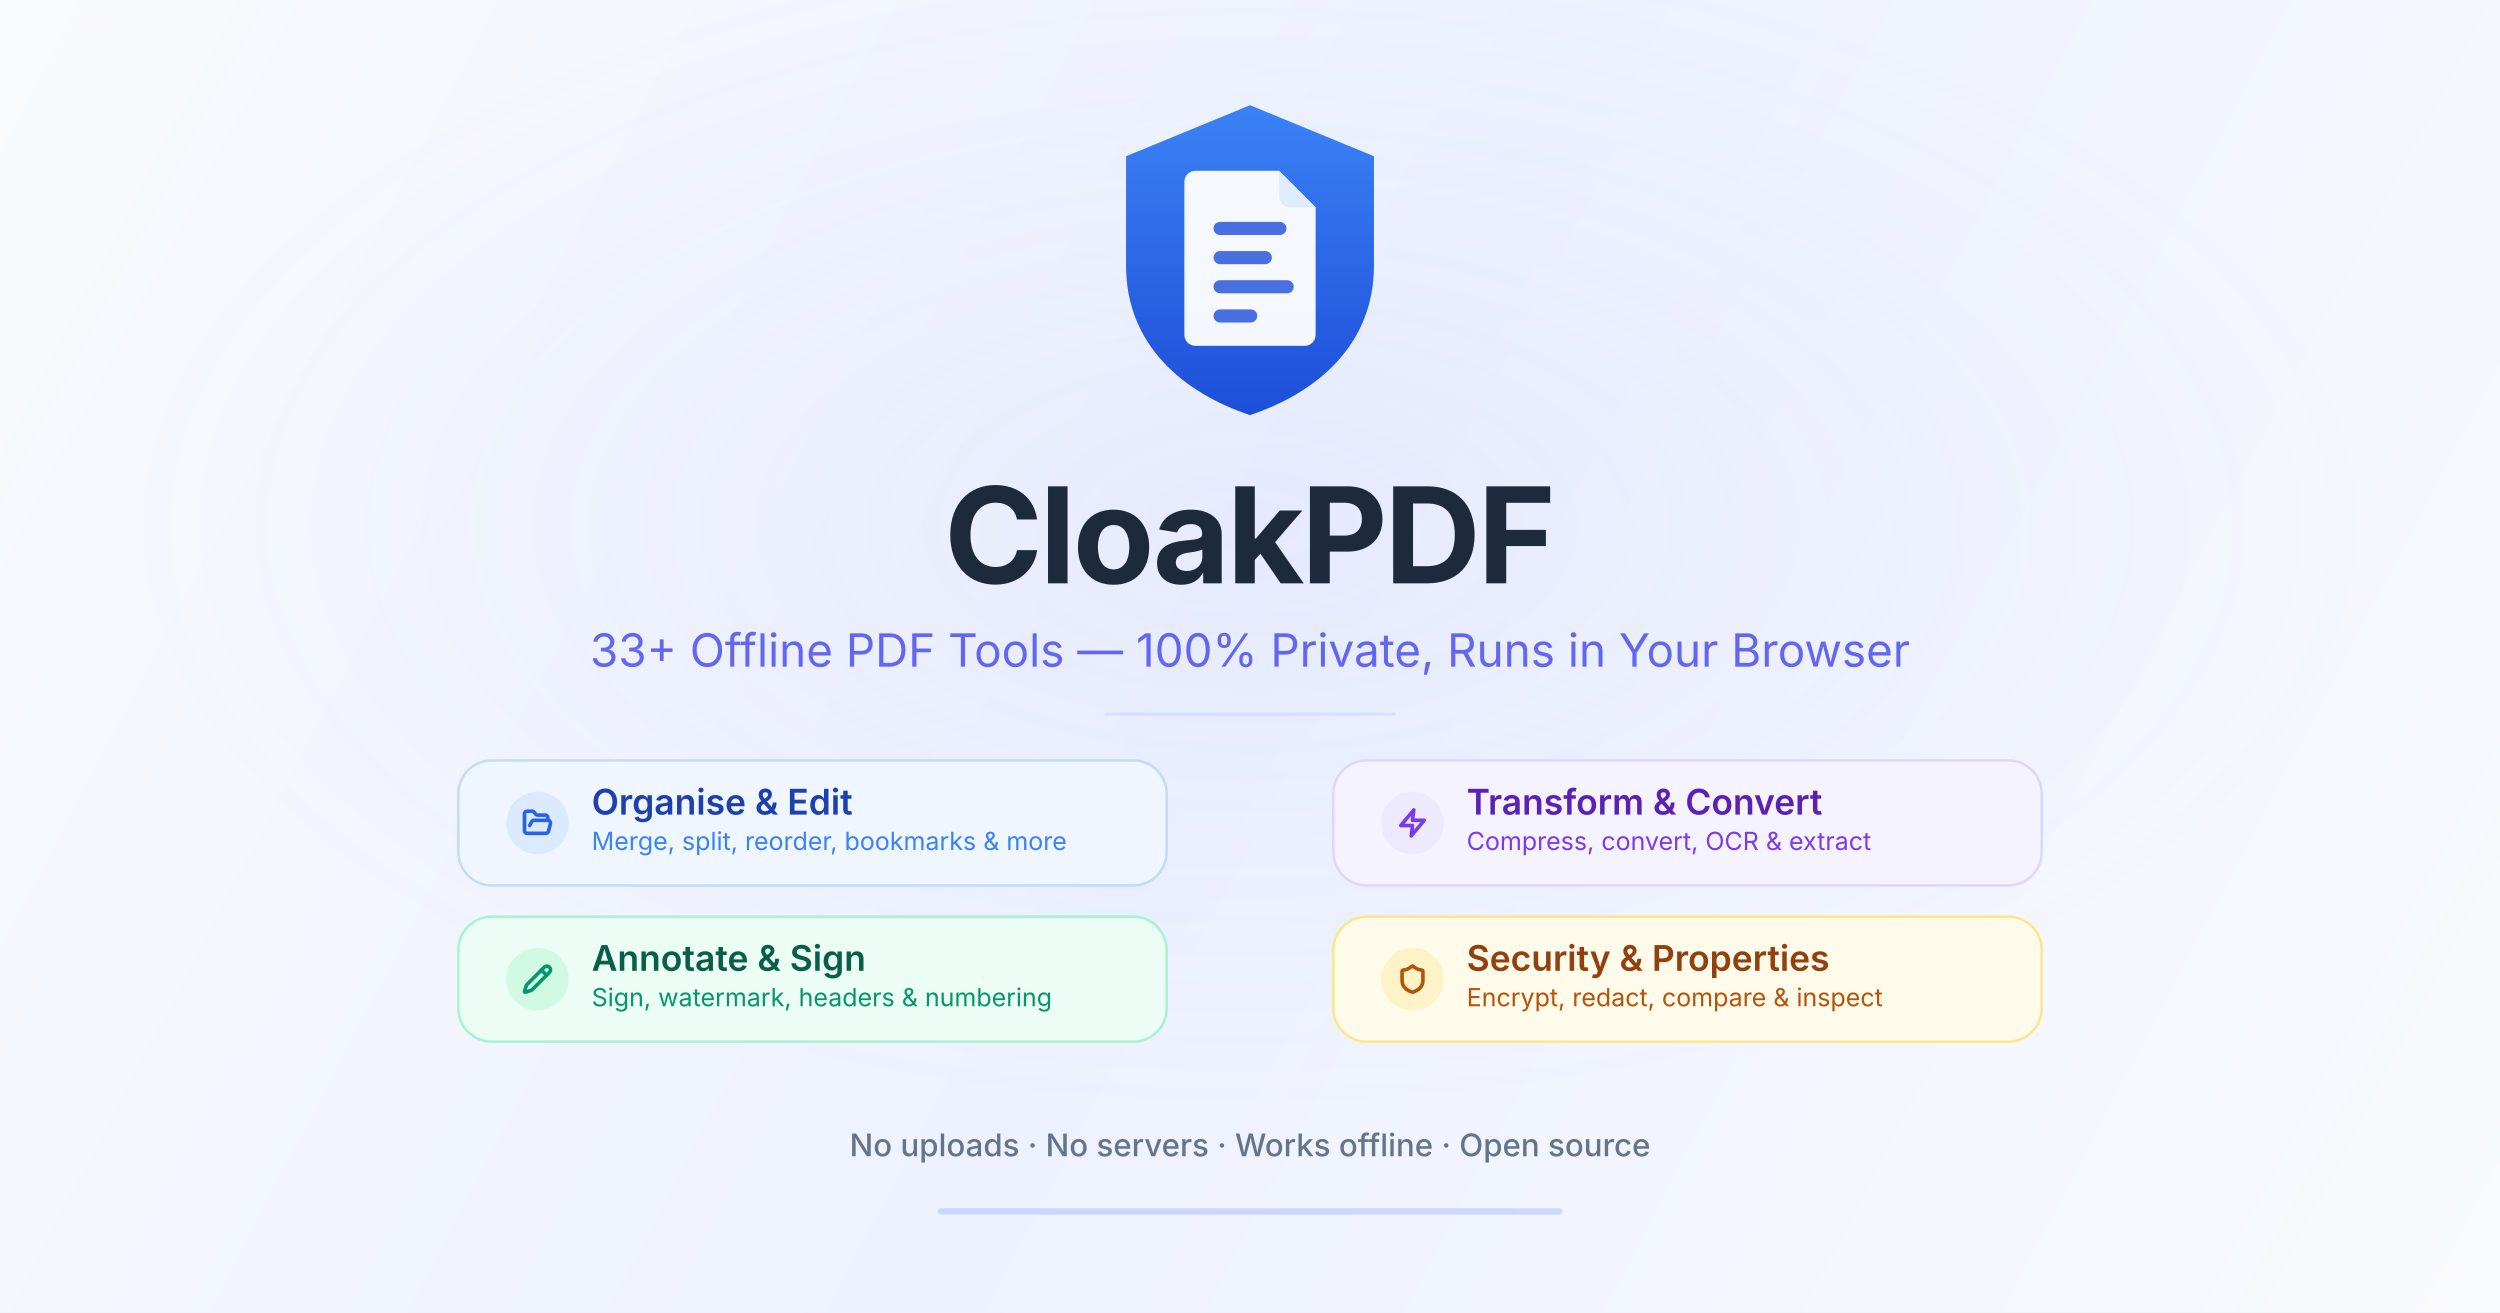
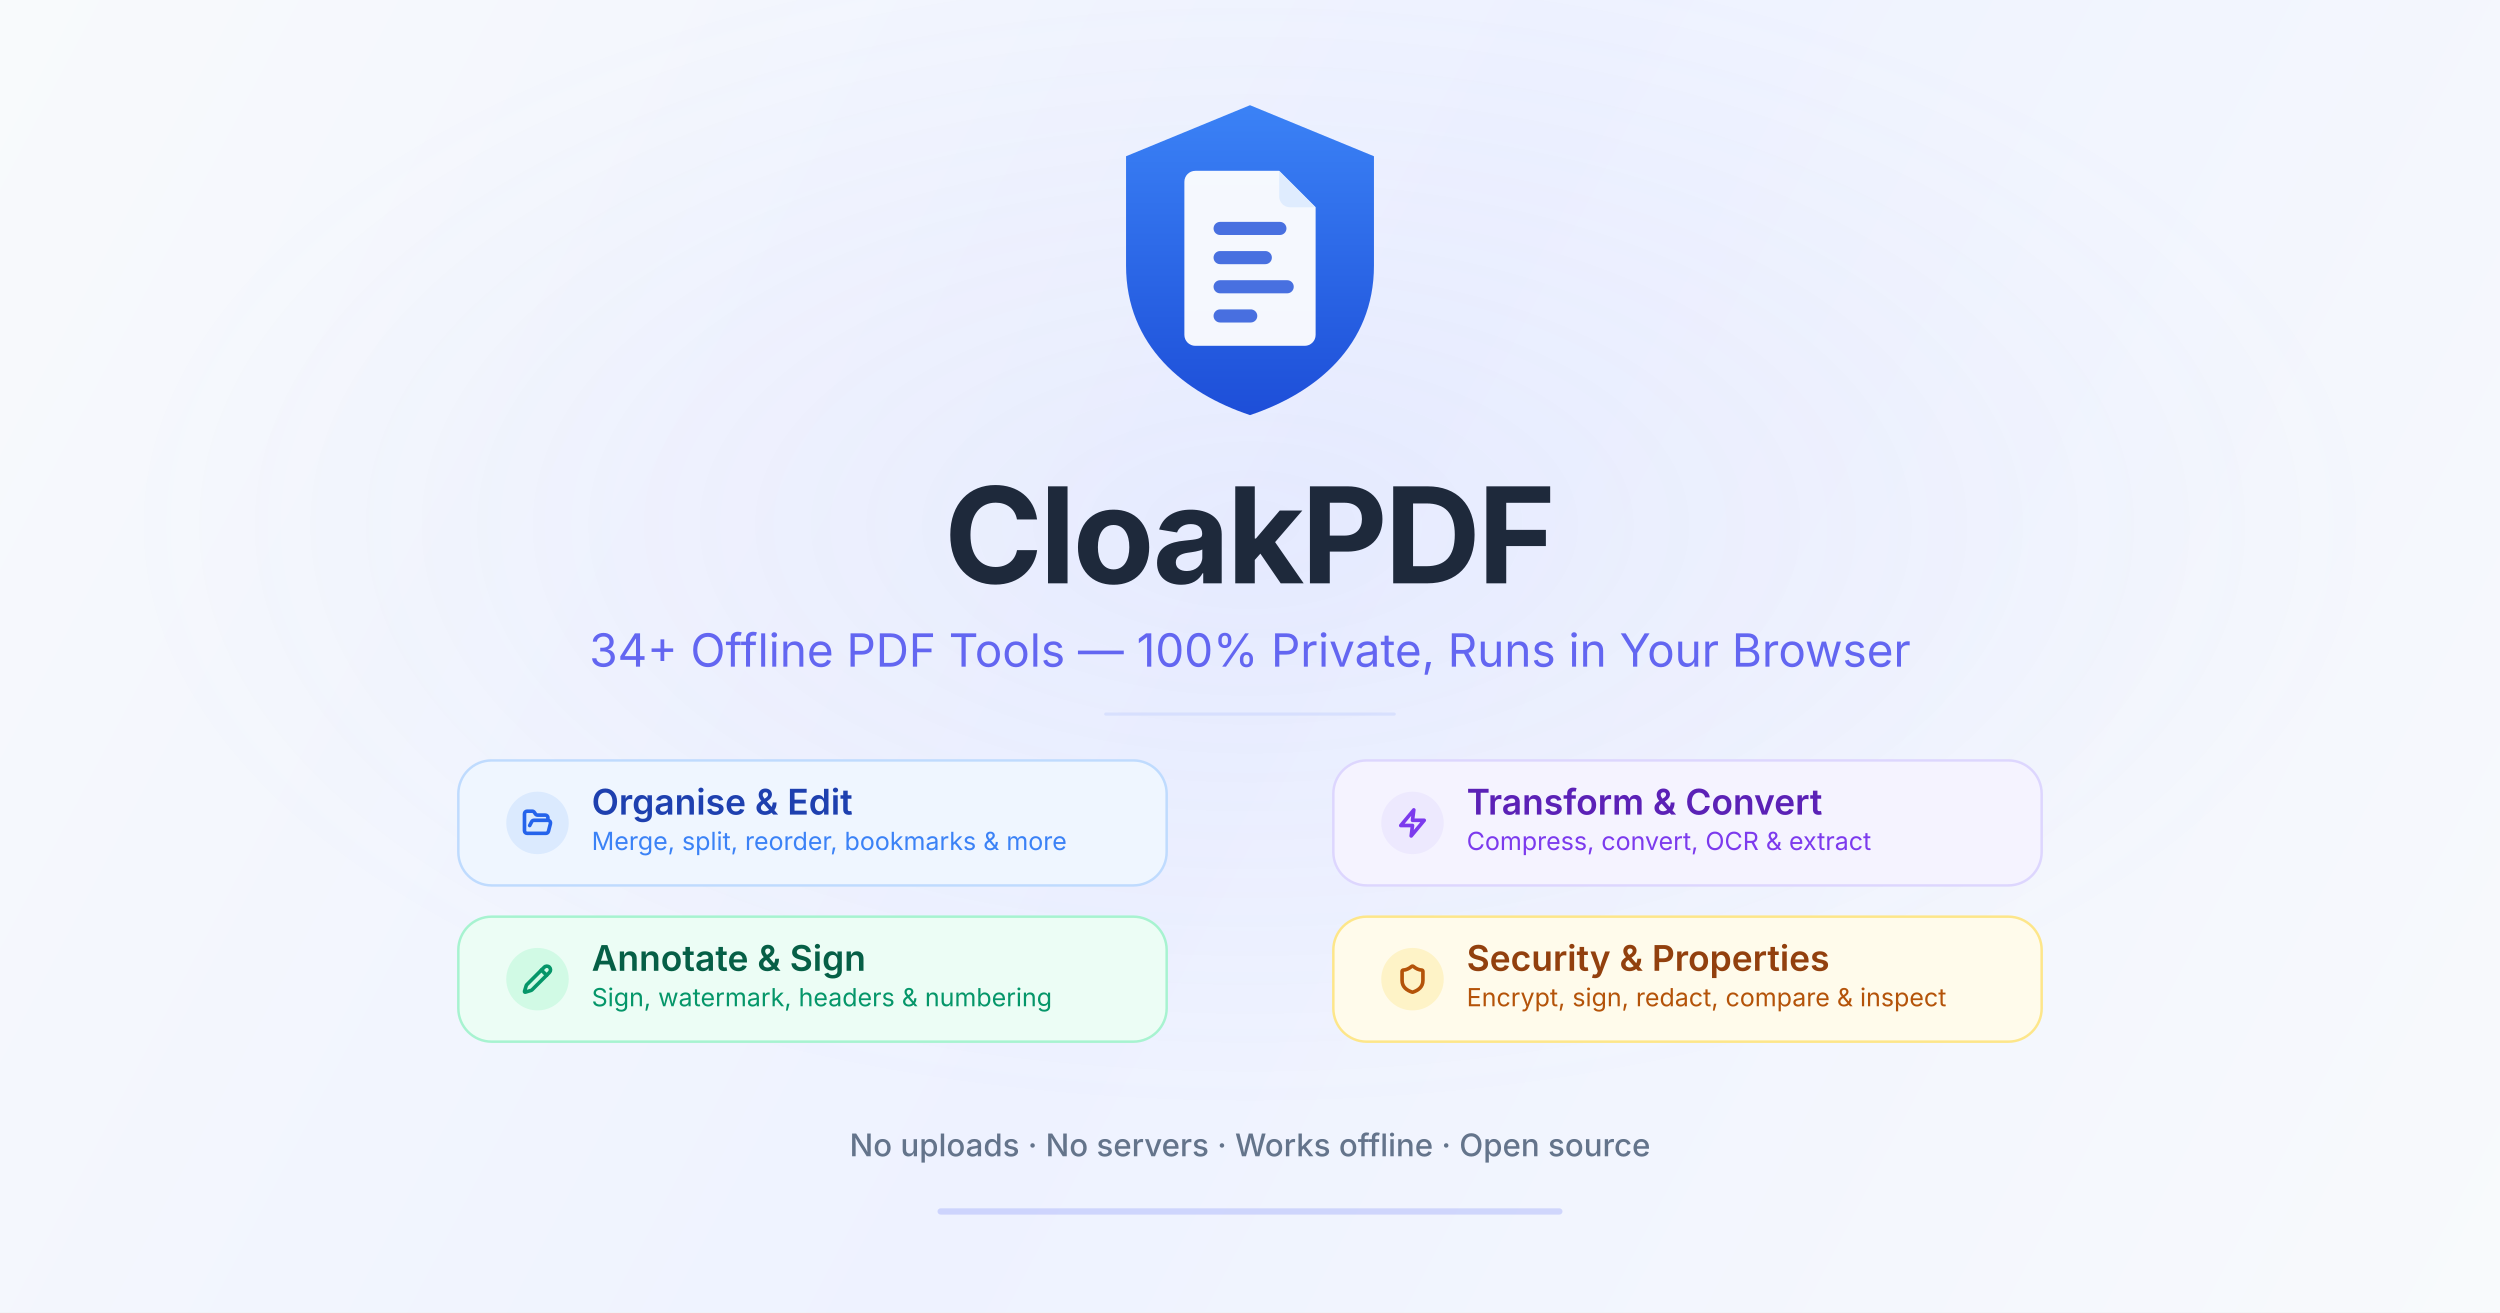
<svg xmlns="http://www.w3.org/2000/svg" width="1200" height="630" viewBox="0 0 1200 630">
  <defs>
    <linearGradient id="bg" x1="0" y1="0" x2="1200" y2="630" gradientUnits="userSpaceOnUse">
      <stop offset="0%" stop-color="#F8FAFC" />
      <stop offset="50%" stop-color="#EEF2FF" />
      <stop offset="100%" stop-color="#F8FAFC" />
    </linearGradient>
    <linearGradient id="shieldGrad" x1="0" y1="0" x2="0" y2="1">
      <stop offset="0%" stop-color="#3B82F6" />
      <stop offset="100%" stop-color="#1D4ED8" />
    </linearGradient>
    <radialGradient id="glow" cx="50%" cy="40%" r="45%">
      <stop offset="0%" stop-color="#818CF8" stop-opacity="0.08" />
      <stop offset="100%" stop-color="#818CF8" stop-opacity="0" />
    </radialGradient>
  </defs>
  <rect width="1200" height="630" fill="url(#bg)" />
  <rect width="1200" height="630" fill="url(#glow)" />
  <g transform="translate(516, 40) scale(3.5)">
    <path d="M24 3        L41 10        V25        C41 36 33 42.5 24 45.5        C15 42.5 7 36 7 25        V10        L24 3Z" fill="url(#shieldGrad)" />
    <path d="M16.5 12              L28 12              L33 17              L33 34.5              A1.5 1.5 0 0 1 31.5 36              L16.5 36              A1.5 1.5 0 0 1 15 34.5              L15 13.5              A1.5 1.5 0 0 1 16.5 12              Z" fill="#FFFFFF" opacity="0.95" />
    <path d="M28 12              L28 15.5              A1.5 1.5 0 0 0 29.5 17              L33 17              Z" fill="#DBEAFE" opacity="0.85" />
    <g fill="#1D4ED8" opacity="0.8">
      <rect x="19" y="19" width="10" height="1.8" rx="0.9" />
      <rect x="19" y="23" width="8" height="1.8" rx="0.9" />
      <rect x="19" y="27" width="11" height="1.8" rx="0.9" />
      <rect x="19" y="31" width="6" height="1.8" rx="0.9" />
    </g>
  </g>
  <text x="600" y="280" text-anchor="middle" font-family="system-ui, -apple-system, 'Segoe UI', sans-serif" font-size="64" font-weight="700" fill="#1E293B" letter-spacing="-1.5">CloakPDF</text>
-   <text x="600" y="320" text-anchor="middle" font-family="system-ui, -apple-system, 'Segoe UI', sans-serif" font-size="22" font-weight="400" fill="#6366F1">33+ Offline PDF Tools — 100% Private, Runs in Your Browser</text>
+   <text x="600" y="320" text-anchor="middle" font-family="system-ui, -apple-system, 'Segoe UI', sans-serif" font-size="22" font-weight="400" fill="#6366F1">34+ Offline PDF Tools — 100% Private, Runs in Your Browser</text>
  <rect x="530" y="342" width="140" height="1.5" rx="0.75" fill="#C7D2FE" fill-opacity="0.5" />
  <g font-family="system-ui, -apple-system, 'Segoe UI', sans-serif">
    <rect x="220" y="365" width="340" height="60" rx="16" fill="#EFF6FF" stroke="#BFDBFE" stroke-width="1.2" />
    <circle cx="258" cy="395" r="15" fill="#DBEAFE" />
    <g transform="translate(250.5, 387.5) scale(0.625)" fill="none" stroke="#2563EB" stroke-width="2.8" stroke-linecap="round" stroke-linejoin="round">
      <path d="m6 14 1.5-2.9A2 2 0 0 1 9.24 10H20a2 2 0 0 1 1.94 2.5l-1.54 6a2 2 0 0 1-1.95 1.5H4a2 2 0 0 1-2-2V5a2 2 0 0 1 2-2h3.9a2 2 0 0 1 1.69.9l.81 1.2a2 2 0 0 0 1.67.9H18a2 2 0 0 1 2 2v2" />
    </g>
    <text x="284" y="391" font-size="17" font-weight="600" fill="#1E40AF">Organise &amp; Edit</text>
    <text x="284" y="408" font-size="12" font-weight="400" fill="#3B82F6">Merge, split, reorder, bookmarks &amp; more</text>
    <rect x="640" y="365" width="340" height="60" rx="16" fill="#F5F3FF" stroke="#DDD6FE" stroke-width="1.2" />
    <circle cx="678" cy="395" r="15" fill="#EDE9FE" />
    <g transform="translate(670.5, 387.5) scale(0.625)" fill="none" stroke="#7C3AED" stroke-width="2.8" stroke-linecap="round" stroke-linejoin="round">
      <polygon points="13 2 3 14 12 14 11 22 21 10 12 10 13 2" />
    </g>
    <text x="704" y="391" font-size="17" font-weight="600" fill="#5B21B6">Transform &amp; Convert</text>
    <text x="704" y="408" font-size="12" font-weight="400" fill="#7C3AED">Compress, convert, OCR &amp; extract</text>
    <rect x="220" y="440" width="340" height="60" rx="16" fill="#ECFDF5" stroke="#A7F3D0" stroke-width="1.2" />
    <circle cx="258" cy="470" r="15" fill="#D1FAE5" />
    <g transform="translate(250.5, 462.5) scale(0.625)" fill="none" stroke="#059669" stroke-width="2.8" stroke-linecap="round" stroke-linejoin="round">
      <path d="M21.174 6.812a1 1 0 0 0-3.986-3.987L3.842 16.174a2 2 0 0 0-.5.83l-1.321 4.352a.5.5 0 0 0 .623.622l4.353-1.32a2 2 0 0 0 .83-.497z" />
      <path d="m15 5 4 4" />
    </g>
    <text x="284" y="466" font-size="17" font-weight="600" fill="#065F46">Annotate &amp; Sign</text>
    <text x="284" y="483" font-size="12" font-weight="400" fill="#059669">Sign, watermark, headers &amp; numbering</text>
    <rect x="640" y="440" width="340" height="60" rx="16" fill="#FFFBEB" stroke="#FDE68A" stroke-width="1.2" />
    <circle cx="678" cy="470" r="15" fill="#FEF3C7" />
    <g transform="translate(670.5, 462.5) scale(0.625)" fill="none" stroke="#B45309" stroke-width="2.8" stroke-linecap="round" stroke-linejoin="round">
      <path d="M20 13c0 5-3.5 7.5-7.66 8.95a1 1 0 0 1-.67-.01C7.5 20.5 4 18 4 13V6a1 1 0 0 1 1-1c2 0 4.5-1.2 6.24-2.72a1.17 1.17 0 0 1 1.52 0C14.51 3.81 17 5 19 5a1 1 0 0 1 1 1z" />
    </g>
    <text x="704" y="466" font-size="17" font-weight="600" fill="#92400E">Security &amp; Properties</text>
-     <text x="704" y="483" font-size="12" font-weight="400" fill="#B45309">Encrypt, redact, compare &amp; inspect</text>
+     <text x="704" y="483" font-size="12" font-weight="400" fill="#B45309">Encrypt, sign, redact, compare &amp; inspect</text>
  </g>
  <text x="600" y="555" text-anchor="middle" font-family="system-ui, -apple-system, 'Segoe UI', sans-serif" font-size="15" font-weight="500" fill="#64748B">No uploads  ·  No servers  ·  Works offline  ·  Open source</text>
  <rect x="450" y="580" width="300" height="3" rx="1.5" fill="#818CF8" fill-opacity="0.3" />
</svg>
